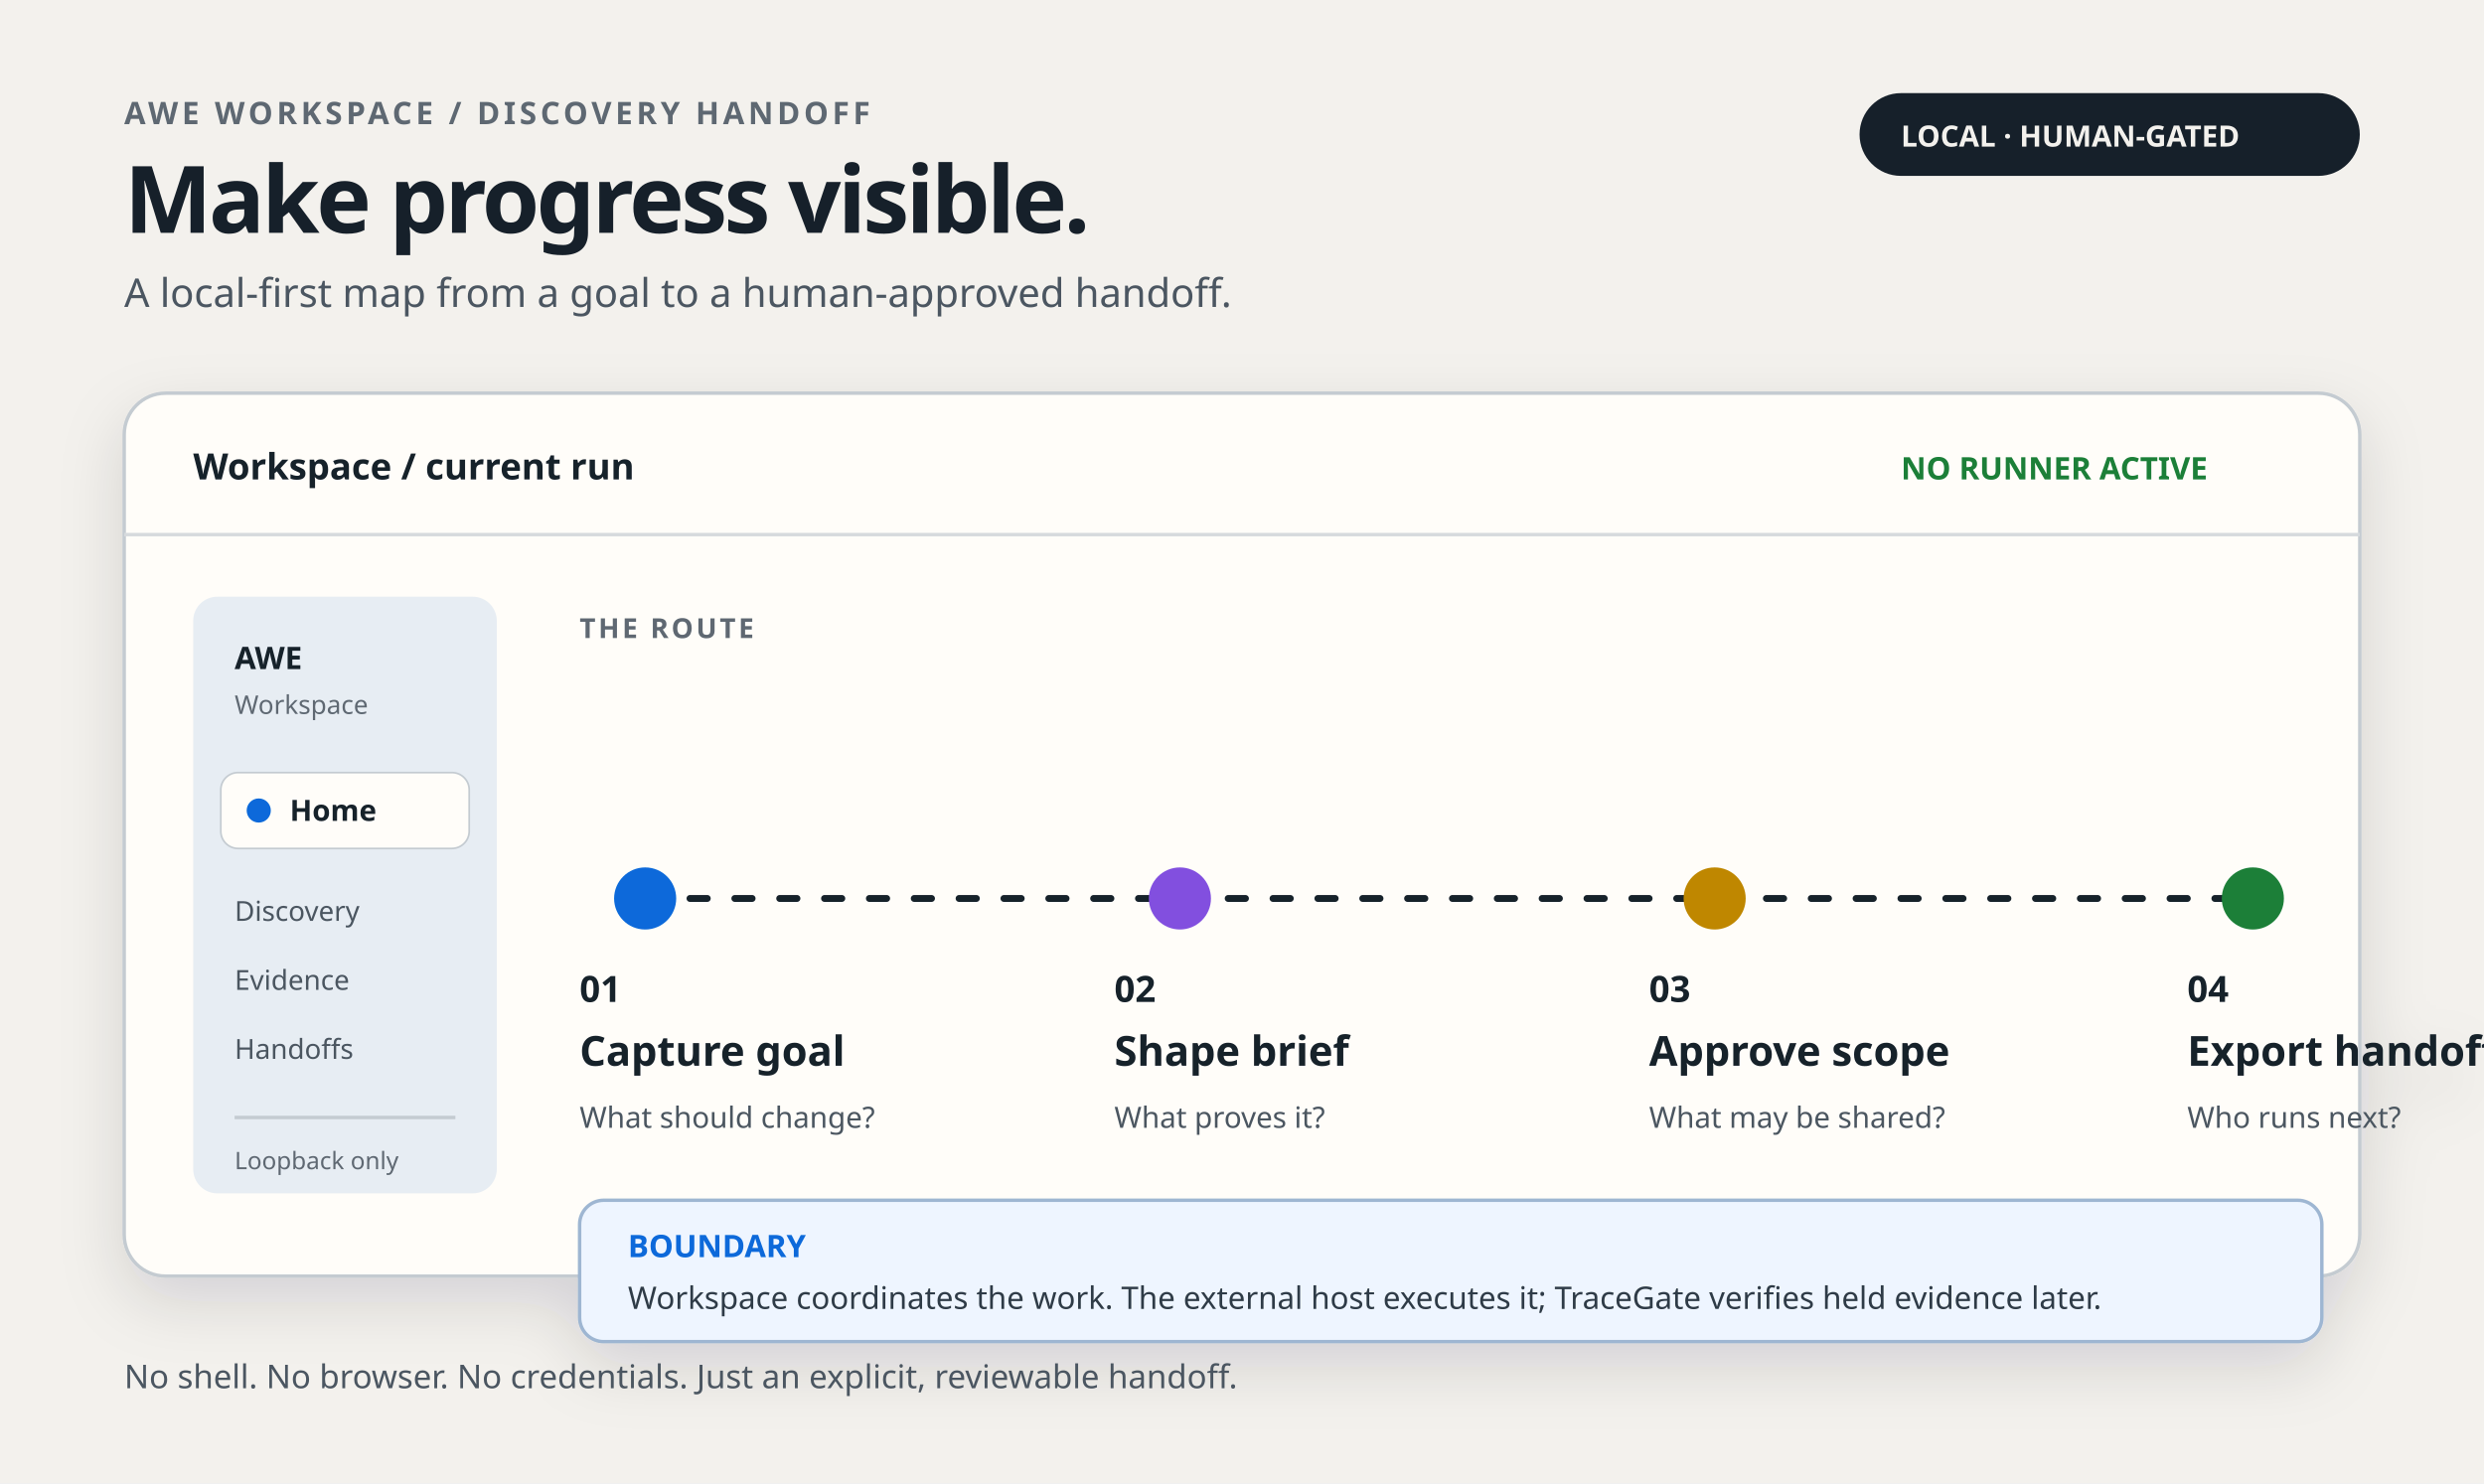
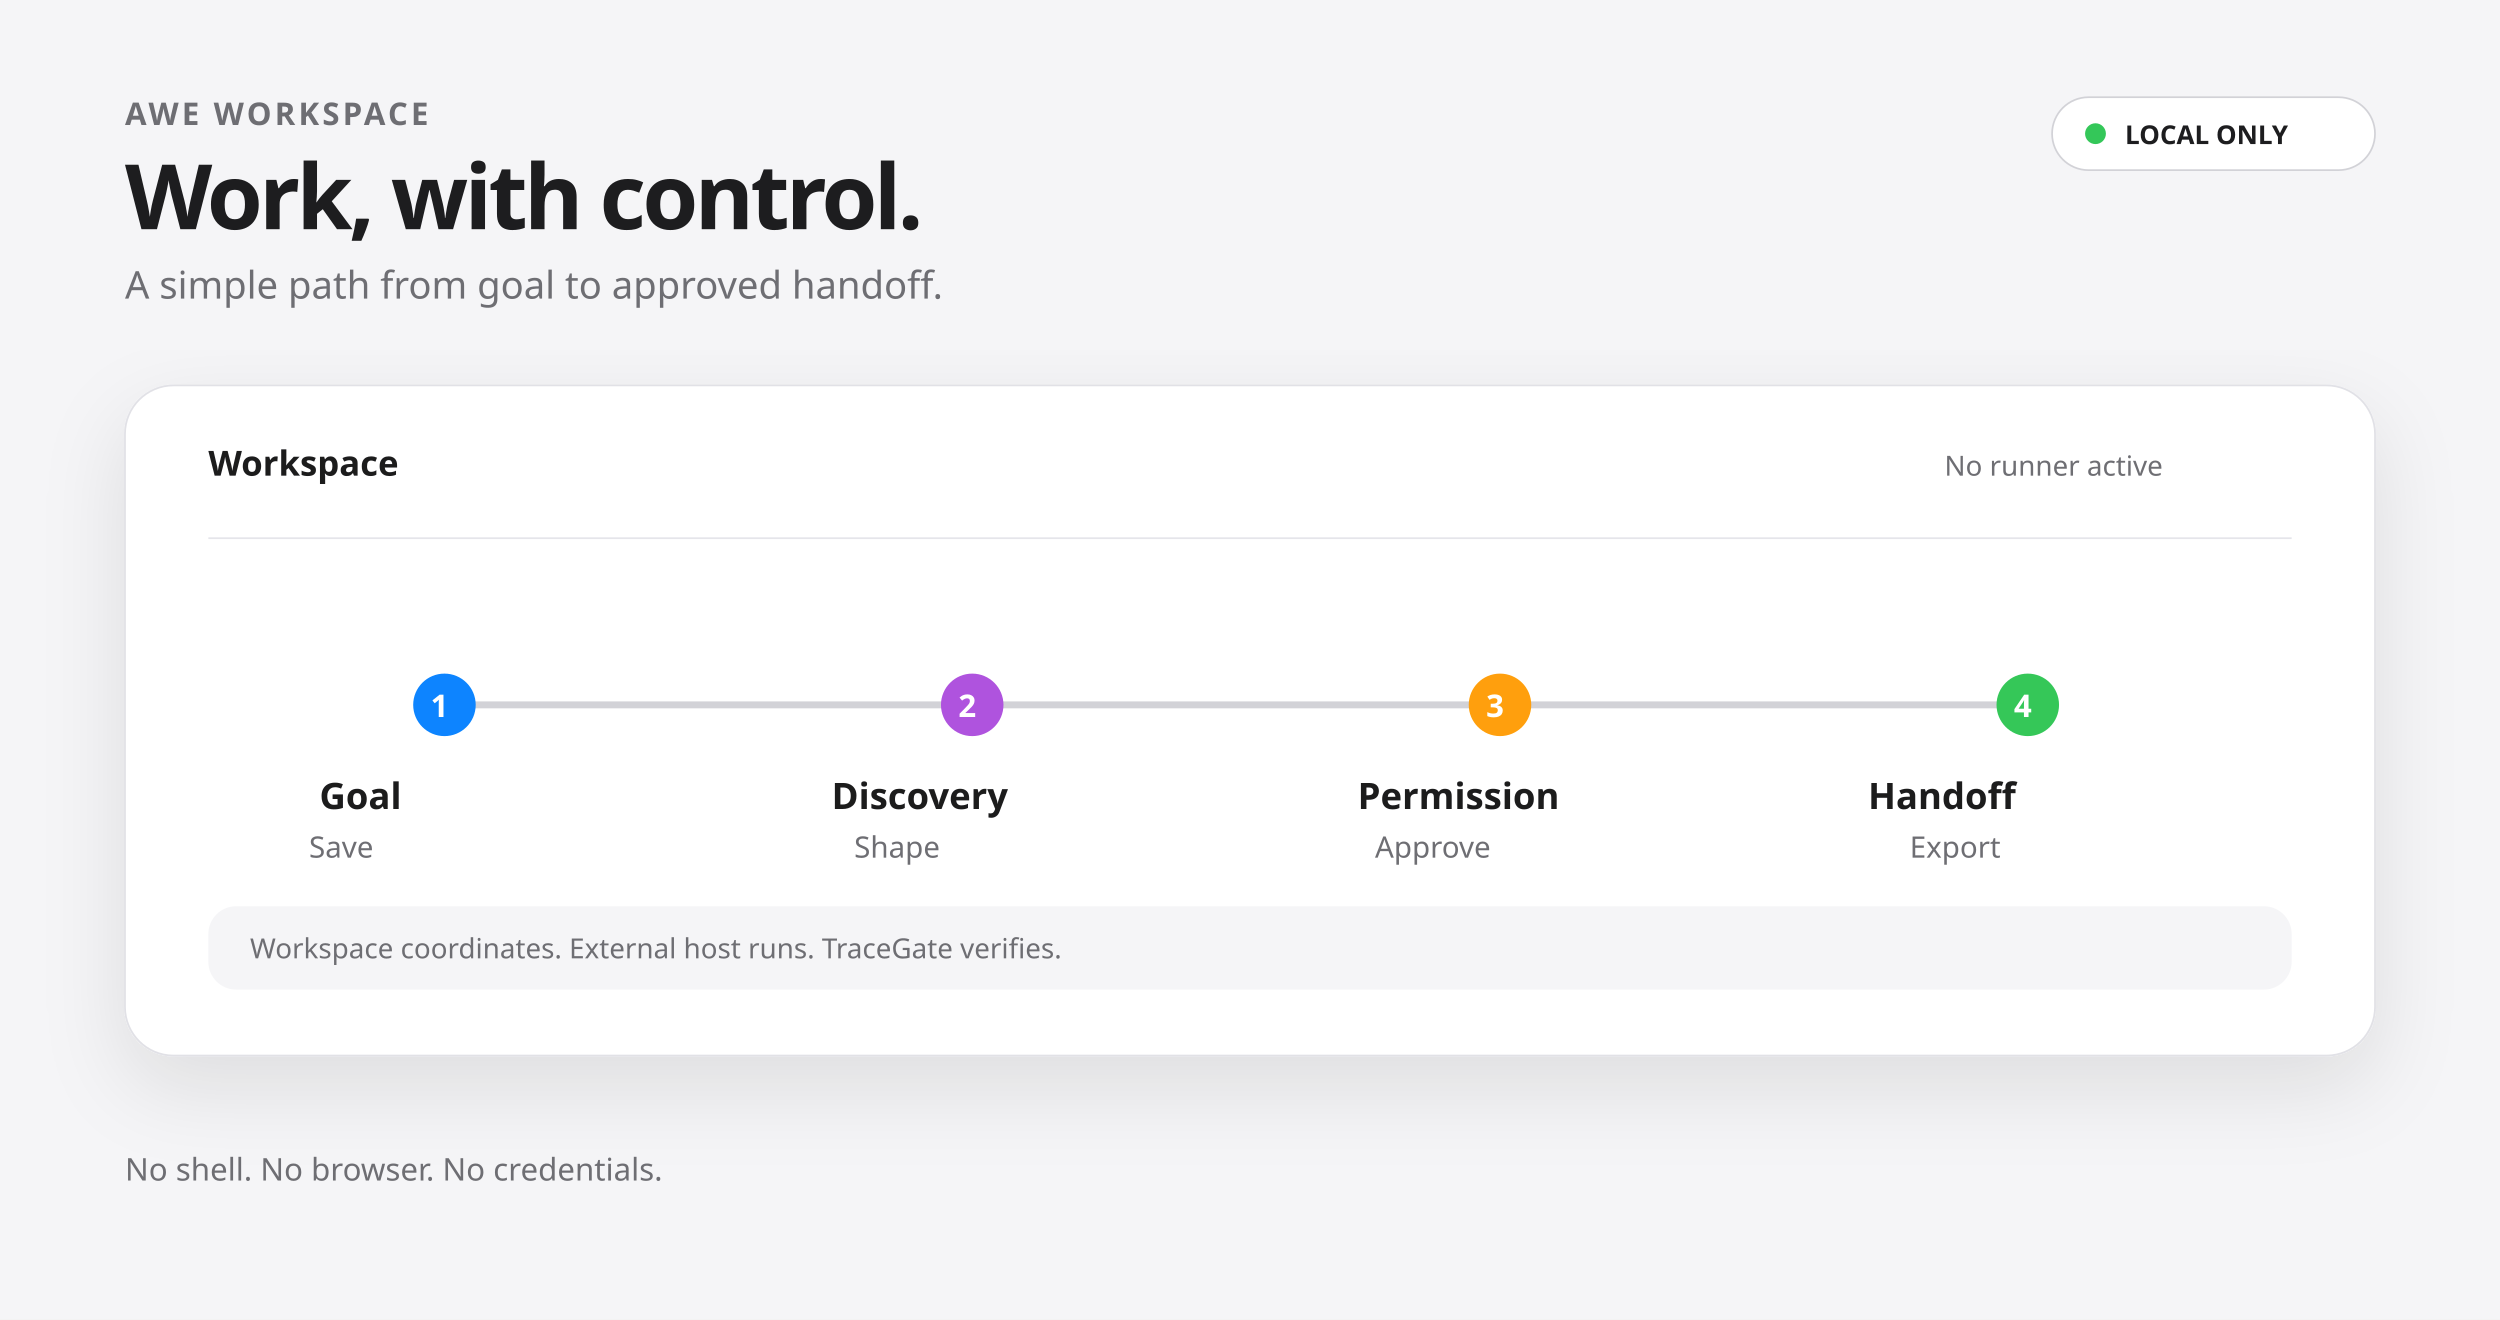
- <svg xmlns="http://www.w3.org/2000/svg" width="1440" height="860" viewBox="0 0 1440 860" role="img" aria-labelledby="title desc">
+ <svg xmlns="http://www.w3.org/2000/svg" width="1440" height="760" viewBox="0 0 1440 760" role="img" aria-labelledby="title desc">
  <defs>
-     <filter id="lift" x="-10%" y="-10%" width="120%" height="130%">
-       <feDropShadow dx="0" dy="14" stdDeviation="18" flood-color="#16202a" flood-opacity=".13" />
+     <filter id="softShadow" x="-10%" y="-10%" width="120%" height="130%">
+       <feDropShadow dx="0" dy="18" stdDeviation="24" flood-color="#1d1d1f" flood-opacity=".10" />
    </filter>
-     <marker id="arrow" markerWidth="14" markerHeight="14" refX="11" refY="5" orient="auto">
-       <path d="M0 0 12 5 0 10z" fill="#16202a" />
-     </marker>
+     <linearGradient id="hairline" x1="0" x2="1">
+       <stop stop-color="#b8c9ff" />
+       <stop offset=".5" stop-color="#c7b4ff" />
+       <stop offset="1" stop-color="#9fe2c0" />
+     </linearGradient>
  </defs>
-   <rect width="1440" height="860" fill="#f3f1ed" />
-   <g font-family="Atkinson Hyperlegible Next, Segoe UI, Noto Sans, Arial, sans-serif" fill="#16202a">
-     <text x="72" y="72" font-size="18" font-weight="750" letter-spacing=".12em" fill="#5e6872">AWE WORKSPACE / DISCOVERY HANDOFF</text>
-     <text x="72" y="135" font-size="54" font-weight="780" letter-spacing="-.035em">Make progress visible.</text>
-     <text x="72" y="178" font-size="23" fill="#4b5661">A local-first map from a goal to a human-approved handoff.</text>
-     <g transform="translate(1078 54)">
-       <rect width="290" height="48" rx="24" fill="#16202a" />
-       <text x="24" y="31" font-size="17" font-weight="750" fill="#f3f1ed">LOCAL · HUMAN-GATED</text>
+   <rect width="1440" height="760" fill="#f5f5f7" />
+   <g font-family="Atkinson Hyperlegible Next, Segoe UI, Noto Sans, Arial, sans-serif" fill="#1d1d1f">
+     <text x="72" y="72" font-size="18" font-weight="700" letter-spacing=".1em" fill="#6e6e73">AWE WORKSPACE</text>
+     <text x="72" y="132" font-size="52" font-weight="760" letter-spacing="-.04em">Work, with control.</text>
+     <text x="72" y="172" font-size="22" fill="#6e6e73">A simple path from goal to approved handoff.</text>
+     <g transform="translate(1182 56)">
+       <rect width="186" height="42" rx="21" fill="#ffffff" stroke="#d2d2d7" />
+       <circle cx="25" cy="21" r="6" fill="#34c759" />
+       <text x="42" y="27" font-size="15" font-weight="700" fill="#1d1d1f">LOCAL ONLY</text>
    </g>
-     <g transform="translate(72 228)" filter="url(#lift)">
-       <rect width="1296" height="512" rx="24" fill="#fffdf9" stroke="#c4cbd1" stroke-width="2" />
-       <path d="M0 82h1296" stroke="#d6dadd" stroke-width="2" />
-       <text x="40" y="50" font-size="21" font-weight="750">Workspace / current run</text>
-       <text x="1030" y="50" font-size="18" font-weight="700" fill="#1a7f37">NO RUNNER ACTIVE</text>
-       <g transform="translate(40 118)">
-         <rect width="176" height="346" rx="14" fill="#e7edf3" />
-         <text x="24" y="42" font-size="18" font-weight="750">AWE</text>
-         <text x="24" y="68" font-size="15" fill="#5e6872">Workspace</text>
-         <rect x="16" y="102" width="144" height="44" rx="10" fill="#fffdf9" stroke="#c4cbd1" />
-         <circle cx="38" cy="124" r="7" fill="#0969da" />
-         <text x="56" y="130" font-size="17" font-weight="700">Home</text>
-         <text x="24" y="188" font-size="16" fill="#4b5661">Discovery</text>
-         <text x="24" y="228" font-size="16" fill="#4b5661">Evidence</text>
-         <text x="24" y="268" font-size="16" fill="#4b5661">Handoffs</text>
-         <path d="M24 302h128" stroke="#c4cbd1" stroke-width="2" />
-         <text x="24" y="332" font-size="14" fill="#5e6872">Loopback only</text>
+     <g transform="translate(72 222)" filter="url(#softShadow)">
+       <rect width="1296" height="386" rx="28" fill="#ffffff" stroke="#e1e1e6" />
+       <text x="48" y="52" font-size="20" font-weight="700">Workspace</text>
+       <text x="1048" y="52" font-size="16" fill="#6e6e73">No runner active</text>
+       <path d="M48 88h1200" stroke="#e5e5ea" />
+       <path d="M184 184H1112" stroke="#d2d2d7" stroke-width="4" stroke-linecap="round" />
+       <path d="M184 184H1112" stroke="url(#hairline)" stroke-width="4" stroke-linecap="round" stroke-dasharray="8 14">
+         <animate attributeName="stroke-dashoffset" from="0" to="-44" dur="4s" repeatCount="indefinite" />
+       </path>
+       <g transform="translate(64 112)">
+         <circle cx="120" cy="72" r="18" fill="#0a84ff">
+           <animate attributeName="r" values="18;23;18" dur="4s" repeatCount="indefinite" />
+         </circle>
+         <text x="112" y="79" font-size="18" font-weight="750" fill="#fff">1</text>
+         <text x="48" y="132" font-size="21" font-weight="700">Goal</text>
+         <text x="42" y="160" font-size="17" fill="#6e6e73">Save</text>
      </g>
-       <g transform="translate(264 118)">
-         <text x="0" y="24" font-size="16" font-weight="750" letter-spacing=".1em" fill="#5e6872">THE ROUTE</text>
-         <path d="M38 175H970" stroke="#16202a" stroke-width="4" stroke-linecap="round" stroke-dasharray="10 16">
-           <animate attributeName="stroke-dashoffset" from="0" to="-52" dur="3.8s" repeatCount="indefinite" />
-         </path>
-         <circle cx="38" cy="175" r="18" fill="#0969da">
-           <animate attributeName="r" values="18;24;18" dur="3.8s" repeatCount="indefinite" />
+       <g transform="translate(368 112)">
+         <circle cx="120" cy="72" r="18" fill="#af52de">
+           <animate attributeName="r" values="18;23;18" dur="4s" begin="1s" repeatCount="indefinite" />
        </circle>
-         <circle cx="348" cy="175" r="18" fill="#8250df">
-           <animate attributeName="r" values="18;24;18" dur="3.8s" begin=".9s" repeatCount="indefinite" />
+         <text x="112" y="79" font-size="18" font-weight="750" fill="#fff">2</text>
+         <text x="39" y="132" font-size="21" font-weight="700">Discovery</text>
+         <text x="52" y="160" font-size="17" fill="#6e6e73">Shape</text>
+       </g>
+       <g transform="translate(672 112)">
+         <circle cx="120" cy="72" r="18" fill="#ff9f0a">
+           <animate attributeName="r" values="18;23;18" dur="4s" begin="2s" repeatCount="indefinite" />
        </circle>
-         <circle cx="658" cy="175" r="18" fill="#bf8700">
-           <animate attributeName="r" values="18;24;18" dur="3.8s" begin="1.8s" repeatCount="indefinite" />
+         <text x="112" y="79" font-size="18" font-weight="750" fill="#fff">3</text>
+         <text x="38" y="132" font-size="21" font-weight="700">Permission</text>
+         <text x="48" y="160" font-size="17" fill="#6e6e73">Approve</text>
+       </g>
+       <g transform="translate(976 112)">
+         <circle cx="120" cy="72" r="18" fill="#34c759">
+           <animate attributeName="r" values="18;23;18" dur="4s" begin="3s" repeatCount="indefinite" />
        </circle>
-         <circle cx="970" cy="175" r="18" fill="#1a7f37">
-           <animate attributeName="r" values="18;24;18" dur="3.8s" begin="2.7s" repeatCount="indefinite" />
-         </circle>
-         <g font-size="21" font-weight="760">
-           <text x="0" y="235">01</text>
-           <text x="310" y="235">02</text>
-           <text x="620" y="235">03</text>
-           <text x="932" y="235">04</text>
-         </g>
-         <g font-size="24" font-weight="760">
-           <text x="0" y="272">Capture goal</text>
-           <text x="310" y="272">Shape brief</text>
-           <text x="620" y="272">Approve scope</text>
-           <text x="932" y="272">Export handoff</text>
-         </g>
-         <g font-size="17" fill="#4b5661">
-           <text x="0" y="308">What should change?</text>
-           <text x="310" y="308">What proves it?</text>
-           <text x="620" y="308">What may be shared?</text>
-           <text x="932" y="308">Who runs next?</text>
-         </g>
-         <rect x="0" y="350" width="1010" height="82" rx="14" fill="#eef5ff" stroke="#9eb6d2" stroke-width="2" />
-         <text x="28" y="383" font-size="18" font-weight="750" fill="#0969da">BOUNDARY</text>
-         <text x="28" y="413" font-size="18" fill="#2f3b46">Workspace coordinates the work. The external host executes it; TraceGate verifies held evidence later.</text>
+         <text x="112" y="79" font-size="18" font-weight="750" fill="#fff">4</text>
+         <text x="28" y="132" font-size="21" font-weight="700">Handoff</text>
+         <text x="52" y="160" font-size="17" fill="#6e6e73">Export</text>
      </g>
+       <rect x="48" y="300" width="1200" height="48" rx="16" fill="#f5f5f7" />
+       <text x="72" y="330" font-size="16" fill="#6e6e73">Workspace coordinates. External host runs. TraceGate verifies.</text>
    </g>
-     <text x="72" y="805" font-size="19" fill="#4b5661">No shell. No browser. No credentials. Just an explicit, reviewable handoff.</text>
+     <text x="72" y="680" font-size="18" fill="#6e6e73">No shell. No browser. No credentials.</text>
  </g>
</svg>
